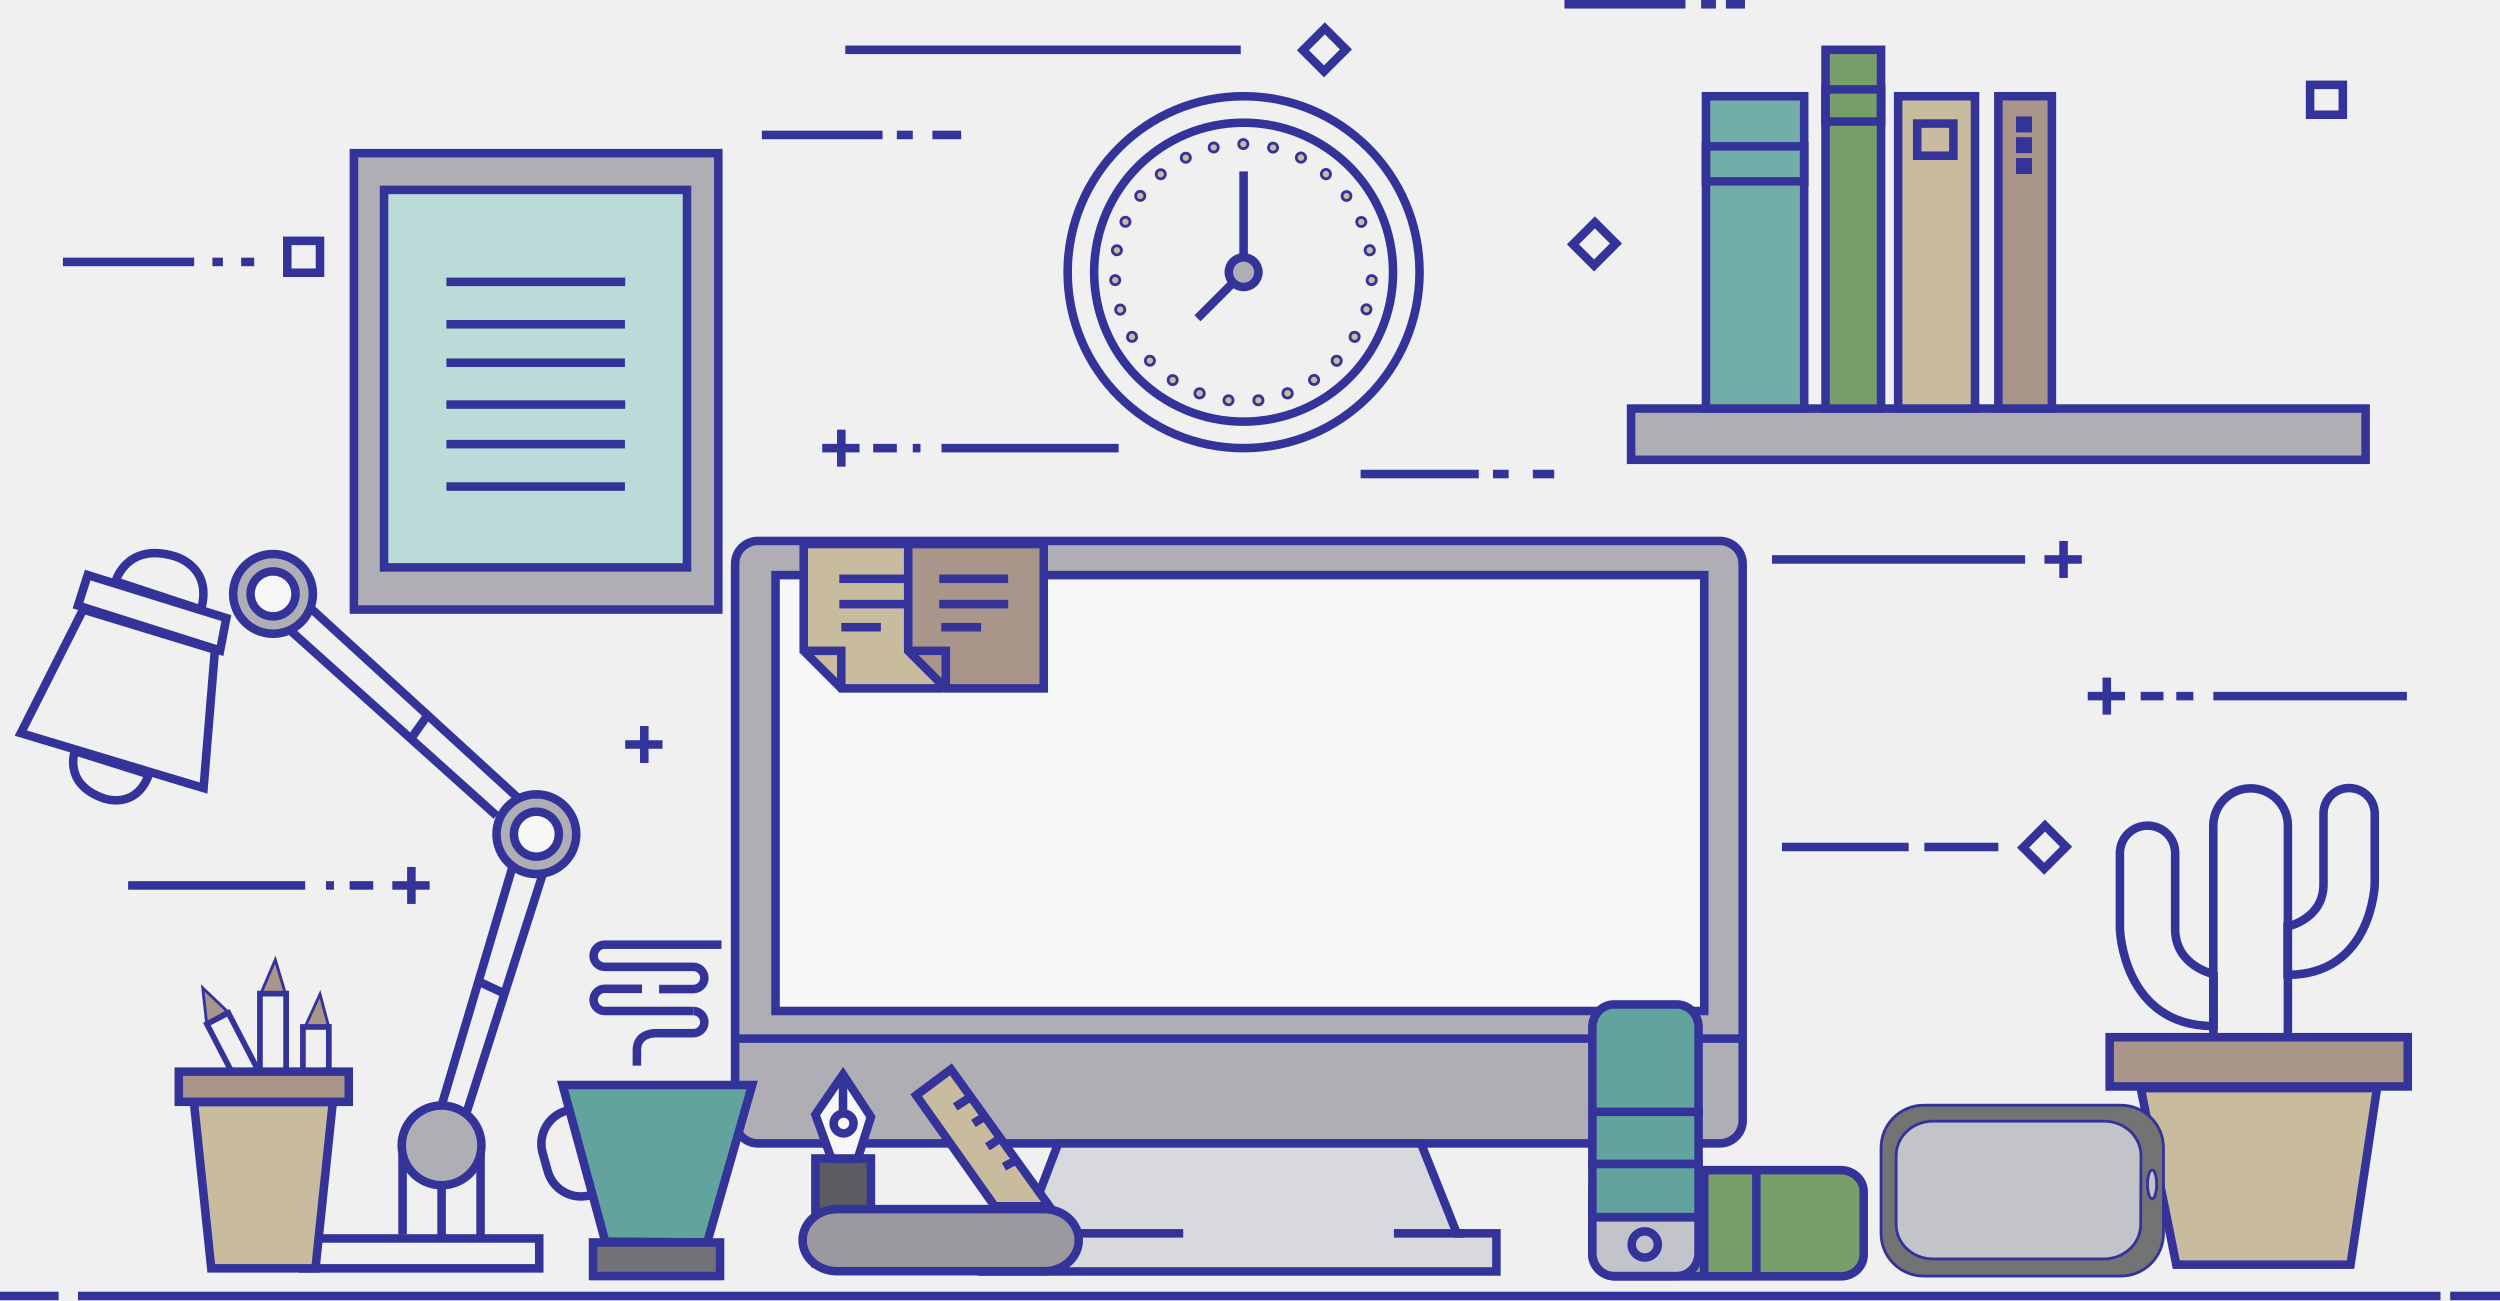
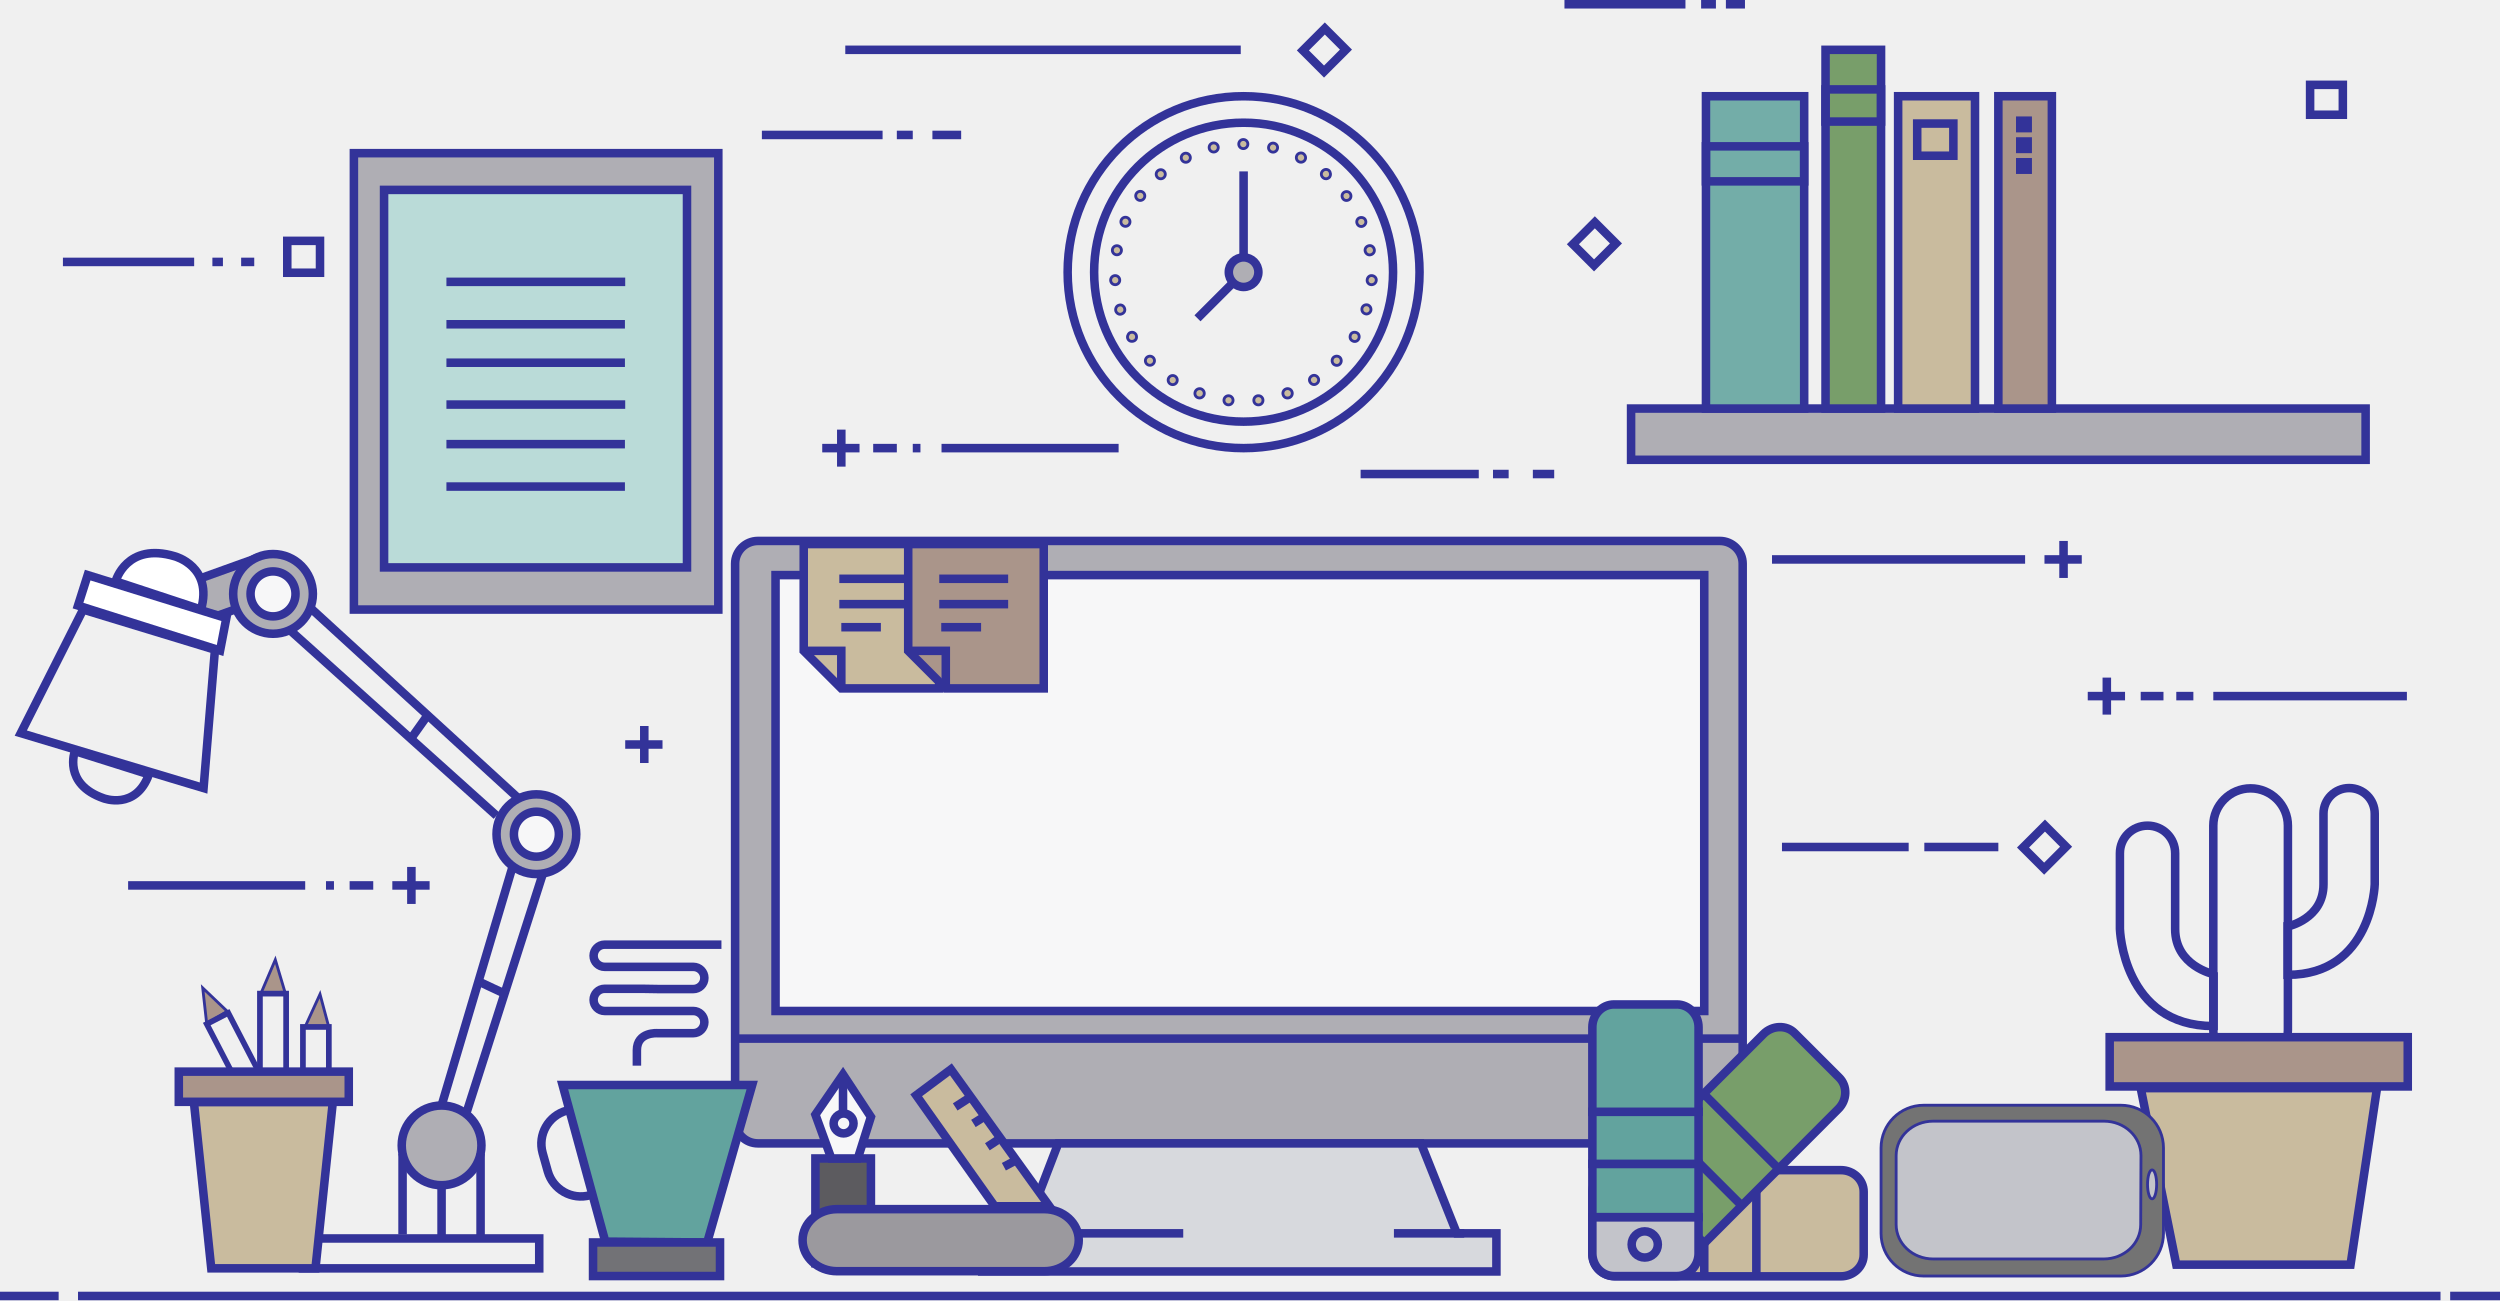
- <svg xmlns="http://www.w3.org/2000/svg" version="1.1" class="img-responsive servicios_icono" id="servicios_icono1" x="0px" y="0px" width="878.1px" height="456.7px" viewBox="0 0 878.1 456.7" enable-background="new 0 0 878.1 456.7" xml:space="preserve">
-   <g id="Reloj-min">
+ <svg xmlns="http://www.w3.org/2000/svg" xmlns:xlink="http://www.w3.org/1999/xlink" version="1.1" class="img-responsive servicios_icono" id="servicios_icono1" x="0px" y="0px" width="878.1px" height="456.7px" viewBox="0 0 878.1 456.7" enable-background="new 0 0 878.1 456.7" xml:space="preserve">
+   <defs>
+ </defs>
+   <rect x="64.7" y="200.8" transform="matrix(0.9411 -0.3381 0.3381 0.9411 -65.7242 38.6752)" fill="#AFAEB4" stroke="#333399" stroke-width="3" stroke-miterlimit="10" width="26.9" height="14.4" />
+   <g id="Reloj-min_1_">
    <circle fill="none" stroke="#333399" stroke-width="3" stroke-miterlimit="10" cx="436.8" cy="95.6" r="52.5" />
    <line fill="none" stroke="#333399" stroke-width="3" stroke-miterlimit="10" x1="436.8" y1="95.6" x2="436.8" y2="60.2" />
  </g>
-   <g id="Reloj-Hora">
+   <g id="Reloj-Hora_1_">
    <circle fill="none" stroke="#333399" stroke-width="3" stroke-miterlimit="10" cx="436.8" cy="95.6" r="61.8" />
    <line fill="none" stroke="#333399" stroke-width="3" stroke-miterlimit="10" x1="420.6" y1="111.8" x2="436.8" y2="95.6" />
  </g>
  <rect x="124.3" y="53.8" fill="#AFAEB4" stroke="#333399" stroke-width="3" stroke-miterlimit="10" width="128" height="160.3" />
  <path fill="#AFAEB4" stroke="#333399" stroke-width="3" stroke-miterlimit="10" d="M612.1,393.6c0,4.4-3.6,8-8,8H266.2  c-4.4,0-8-3.6-8-8V198c0-4.4,3.6-8,8-8h337.9c4.4,0,8,3.6,8,8V393.6z" />
  <rect x="272.4" y="202" fill="#F7F7F8" stroke="#333399" stroke-width="3" stroke-miterlimit="10" width="326.2" height="153.1" />
  <line fill="none" stroke="#333399" stroke-width="3" stroke-miterlimit="10" x1="27.4" y1="455.2" x2="857.2" y2="455.2" />
-   <line fill="none" stroke="#333399" stroke-width="3" stroke-miterlimit="10" x1="296.9" y1="17.5" x2="435.8" y2="17.5" />
-   <line fill="none" stroke="#333399" stroke-width="3" stroke-miterlimit="10" x1="267.6" y1="47.4" x2="310" y2="47.4" />
-   <line fill="none" stroke="#333399" stroke-width="3" stroke-miterlimit="10" x1="315" y1="47.4" x2="320.6" y2="47.4" />
-   <line fill="none" stroke="#333399" stroke-width="3" stroke-miterlimit="10" x1="327.5" y1="47.4" x2="337.6" y2="47.4" />
-   <line fill="none" stroke="#333399" stroke-width="3" stroke-miterlimit="10" x1="306.7" y1="157.4" x2="315" y2="157.4" />
-   <line fill="none" stroke="#333399" stroke-width="3" stroke-miterlimit="10" x1="320.6" y1="157.4" x2="323.3" y2="157.4" />
-   <line fill="none" stroke="#333399" stroke-width="3" stroke-miterlimit="10" x1="330.7" y1="157.4" x2="392.9" y2="157.4" />
-   <line fill="none" stroke="#333399" stroke-width="3" stroke-miterlimit="10" x1="131.1" y1="311" x2="122.8" y2="311" />
-   <line fill="none" stroke="#333399" stroke-width="3" stroke-miterlimit="10" x1="117.3" y1="311" x2="114.5" y2="311" />
-   <line fill="none" stroke="#333399" stroke-width="3" stroke-miterlimit="10" x1="107.2" y1="311" x2="45" y2="311" />
-   <line fill="none" stroke="#333399" stroke-width="3" stroke-miterlimit="10" x1="22.1" y1="92" x2="68.2" y2="92" />
-   <line fill="none" stroke="#333399" stroke-width="3" stroke-miterlimit="10" x1="74.6" y1="92" x2="78.3" y2="92" />
-   <line fill="none" stroke="#333399" stroke-width="3" stroke-miterlimit="10" x1="84.7" y1="92" x2="89.3" y2="92" />
-   <rect x="100.9" y="84.6" fill="none" stroke="#333399" stroke-width="3" stroke-miterlimit="10" width="11.5" height="11.2" />
  <rect x="106.4" y="435" fill="none" stroke="#333399" stroke-width="3" stroke-miterlimit="10" width="83" height="10.5" />
  <circle fill="#AFAEB4" stroke="#333399" stroke-width="3" stroke-miterlimit="10" cx="188.4" cy="293" r="14" />
  <circle fill="#F7F7F8" stroke="#333399" stroke-width="3" stroke-miterlimit="10" cx="188.4" cy="293" r="7.9" />
  <circle fill="#AFAEB4" stroke="#333399" stroke-width="3" stroke-miterlimit="10" cx="95.9" cy="208.6" r="14" />
  <circle fill="#F7F7F8" stroke="#333399" stroke-width="3" stroke-miterlimit="10" cx="95.9" cy="208.6" r="7.9" />
  <circle fill="#AFAEB4" stroke="#333399" stroke-width="3" stroke-miterlimit="10" cx="155.1" cy="402.3" r="14" />
  <line fill="none" stroke="#333399" stroke-width="3" stroke-miterlimit="10" x1="141.4" y1="405.2" x2="141.4" y2="433.6" />
  <line fill="none" stroke="#333399" stroke-width="3" stroke-miterlimit="10" x1="155.1" y1="416.3" x2="155.1" y2="435" />
  <line fill="none" stroke="#333399" stroke-width="3" stroke-miterlimit="10" x1="168.8" y1="405.2" x2="168.8" y2="435" />
  <line fill="none" stroke="#333399" stroke-width="3" stroke-miterlimit="10" x1="155.1" y1="388.3" x2="180.1" y2="304.2" />
  <line fill="none" stroke="#333399" stroke-width="3" stroke-miterlimit="10" x1="163.7" y1="391.3" x2="190.7" y2="306.8" />
  <line fill="none" stroke="#333399" stroke-width="3" stroke-miterlimit="10" x1="167.6" y1="344.5" x2="177.2" y2="349" />
  <line fill="none" stroke="#333399" stroke-width="3" stroke-miterlimit="10" x1="109" y1="213.5" x2="182.2" y2="280.5" />
  <line fill="none" stroke="#333399" stroke-width="3" stroke-miterlimit="10" x1="101.8" y1="221.3" x2="174.4" y2="286.5" />
  <line fill="none" stroke="#333399" stroke-width="3" stroke-miterlimit="10" x1="144.3" y1="259.5" x2="150.2" y2="251.2" />
  <g>
-     <path fill="none" stroke="#333399" stroke-width="3" stroke-miterlimit="10" d="M40.6,204.2c0,0,3.8-13.9,20.8-8.8   c0,0,13.5,3.6,9.2,18.7L40.6,204.2z" />
+     <path fill="#FFFFFF" stroke="#333399" stroke-width="3" stroke-miterlimit="10" d="M40.6,204.2c0,0,3.8-13.9,20.8-8.8   c0,0,13.5,3.6,9.2,18.7L40.6,204.2z" />
    <path fill="none" stroke="#333399" stroke-width="3" stroke-miterlimit="10" d="M26.3,263.8c0,0-4.3,11.6,10.1,16.6   c0,0,11.3,4.3,15.9-8.4L26.3,263.8z" />
-     <polygon fill="none" stroke="#333399" stroke-width="3" stroke-miterlimit="10" points="30.8,202 27.4,212.7 77.3,228.5    79.5,217.1  " />
+     <polygon fill="#FFFFFF" stroke="#333399" stroke-width="3" stroke-miterlimit="10" points="30.8,202 27.4,212.7 77.3,228.5    79.5,217.1  " />
    <polygon fill="none" stroke="#333399" stroke-width="3" stroke-miterlimit="10" points="29.2,214.1 7.3,257.5 71.5,276.8    75.5,228.2  " />
  </g>
-   <line fill="none" stroke="#333399" stroke-width="3" stroke-miterlimit="10" x1="477.9" y1="166.5" x2="519.4" y2="166.5" />
-   <line fill="none" stroke="#333399" stroke-width="3" stroke-miterlimit="10" x1="524.4" y1="166.5" x2="529.9" y2="166.5" />
-   <line fill="none" stroke="#333399" stroke-width="3" stroke-miterlimit="10" x1="538.4" y1="166.5" x2="545.9" y2="166.5" />
-   <line fill="none" stroke="#333399" stroke-width="3" stroke-miterlimit="10" x1="622.4" y1="196.5" x2="711.3" y2="196.5" />
-   <line fill="none" stroke="#333399" stroke-width="3" stroke-miterlimit="10" x1="625.9" y1="297.5" x2="670.4" y2="297.5" />
-   <line fill="none" stroke="#333399" stroke-width="3" stroke-miterlimit="10" x1="675.9" y1="297.5" x2="701.9" y2="297.5" />
-   <line fill="none" stroke="#333399" stroke-width="3" stroke-miterlimit="10" x1="751.9" y1="244.5" x2="759.9" y2="244.5" />
-   <line fill="none" stroke="#333399" stroke-width="3" stroke-miterlimit="10" x1="764.4" y1="244.5" x2="770.4" y2="244.5" />
-   <line fill="none" stroke="#333399" stroke-width="3" stroke-miterlimit="10" x1="777.4" y1="244.5" x2="845.4" y2="244.5" />
-   <line fill="none" stroke="#333399" stroke-width="3" stroke-miterlimit="10" x1="549.5" y1="1.5" x2="592" y2="1.5" />
-   <line fill="none" stroke="#333399" stroke-width="3" stroke-miterlimit="10" x1="597.5" y1="1.5" x2="602.7" y2="1.5" />
-   <line fill="none" stroke="#333399" stroke-width="3" stroke-miterlimit="10" x1="606.2" y1="1.5" x2="612.9" y2="1.5" />
  <g>
    <circle fill="#C9BB9E" stroke="#333399" stroke-miterlimit="10" cx="436.7" cy="50.6" r="1.6" />
    <circle fill="#C9BB9E" stroke="#333399" stroke-miterlimit="10" cx="426.3" cy="51.8" r="1.6" />
    <circle fill="#C9BB9E" stroke="#333399" stroke-miterlimit="10" cx="416.5" cy="55.4" r="1.6" />
    <circle fill="#C9BB9E" stroke="#333399" stroke-miterlimit="10" cx="407.7" cy="61.2" r="1.6" />
    <circle fill="#C9BB9E" stroke="#333399" stroke-miterlimit="10" cx="400.5" cy="68.8" r="1.6" />
    <circle fill="#C9BB9E" stroke="#333399" stroke-miterlimit="10" cx="395.3" cy="77.9" r="1.6" />
    <circle fill="#C9BB9E" stroke="#333399" stroke-miterlimit="10" cx="392.3" cy="87.9" r="1.6" />
    <circle fill="#C9BB9E" stroke="#333399" stroke-miterlimit="10" cx="391.7" cy="98.4" r="1.6" />
    <path fill="#C9BB9E" stroke="#333399" stroke-miterlimit="10" d="M393,107.2c0.9-0.3,1.7,0.2,2,1.1s-0.2,1.7-1.1,2   c-0.8,0.3-1.7-0.2-2-1.1C391.7,108.3,392.2,107.4,393,107.2z" />
    <path fill="#C9BB9E" stroke="#333399" stroke-miterlimit="10" d="M396.8,116.9c0.8-0.4,1.7-0.2,2.2,0.6c0.4,0.8,0.2,1.8-0.6,2.2   c-0.8,0.4-1.8,0.2-2.2-0.6C395.8,118.4,396.1,117.4,396.8,116.9z" />
    <circle fill="#C9BB9E" stroke="#333399" stroke-miterlimit="10" cx="403.9" cy="126.7" r="1.6" />
    <circle fill="#C9BB9E" stroke="#333399" stroke-miterlimit="10" cx="411.9" cy="133.5" r="1.6" />
    <path fill="#C9BB9E" stroke="#333399" stroke-miterlimit="10" d="M419.8,137.6c0.3-0.8,1.2-1.3,2.1-1c0.8,0.3,1.3,1.2,1,2.1   c-0.3,0.8-1.2,1.3-2.1,1C419.9,139.4,419.5,138.5,419.8,137.6z" />
    <circle fill="#C9BB9E" stroke="#333399" stroke-miterlimit="10" cx="431.5" cy="140.6" r="1.6" />
-     <path fill="#C9BB9E" stroke="#333399" stroke-miterlimit="10" d="M440.4,140.8c-0.1-0.9,0.5-1.7,1.4-1.8s1.7,0.5,1.8,1.4   c0.1,0.9-0.5,1.7-1.4,1.8C441.3,142.3,440.5,141.7,440.4,140.8z" />
+     <path fill="#C9BB9E" stroke="#333399" stroke-miterlimit="10" d="M440.4,140.8c-0.1-0.9,0.5-1.7,1.4-1.8s1.7,0.5,1.8,1.4   c0.1,0.9-0.5,1.7-1.4,1.8S440.5,141.7,440.4,140.8z" />
    <path fill="#C9BB9E" stroke="#333399" stroke-miterlimit="10" d="M450.7,138.7c-0.3-0.8,0.1-1.8,1-2.1c0.8-0.3,1.8,0.1,2.1,1   c0.3,0.8-0.1,1.8-1,2.1C451.9,140,451,139.6,450.7,138.7z" />
    <path fill="#C9BB9E" stroke="#333399" stroke-miterlimit="10" d="M460.2,134.3c-0.5-0.7-0.3-1.7,0.5-2.2c0.7-0.5,1.7-0.3,2.2,0.5   c0.5,0.7,0.3,1.7-0.5,2.2C461.7,135.3,460.7,135.1,460.2,134.3z" />
    <path fill="#C9BB9E" stroke="#333399" stroke-miterlimit="10" d="M468.4,127.9c-0.6-0.6-0.7-1.6-0.1-2.3c0.6-0.6,1.6-0.7,2.3-0.1   c0.6,0.6,0.7,1.6,0.1,2.3C470.1,128.5,469.1,128.5,468.4,127.9z" />
    <path fill="#C9BB9E" stroke="#333399" stroke-miterlimit="10" d="M475,119.7c-0.8-0.4-1-1.4-0.6-2.2c0.4-0.8,1.4-1,2.2-0.6   c0.8,0.4,1,1.4,0.6,2.2C476.8,119.9,475.8,120.2,475,119.7z" />
    <path fill="#C9BB9E" stroke="#333399" stroke-miterlimit="10" d="M479.5,110.2c-0.9-0.3-1.3-1.1-1.1-2c0.3-0.9,1.1-1.3,2-1.1   c0.8,0.3,1.3,1.1,1.1,2C481.2,110,480.3,110.5,479.5,110.2z" />
    <path fill="#C9BB9E" stroke="#333399" stroke-miterlimit="10" d="M481.7,100c-0.9,0-1.6-0.8-1.5-1.7c0.1-0.9,0.8-1.6,1.7-1.5   c0.9,0.1,1.6,0.8,1.5,1.7C483.3,99.4,482.6,100,481.7,100z" />
    <path fill="#C9BB9E" stroke="#333399" stroke-miterlimit="10" d="M481.4,89.5c-0.9,0.2-1.7-0.4-1.9-1.3c-0.2-0.9,0.4-1.7,1.3-1.9   c0.9-0.2,1.7,0.4,1.9,1.3C482.9,88.5,482.3,89.3,481.4,89.5z" />
    <path fill="#C9BB9E" stroke="#333399" stroke-miterlimit="10" d="M478.8,79.4c-0.8,0.4-1.8,0-2.1-0.8c-0.4-0.8,0-1.8,0.8-2.1   c0.8-0.3,1.8,0,2.1,0.8C480,78.1,479.6,79,478.8,79.4z" />
    <path fill="#C9BB9E" stroke="#333399" stroke-miterlimit="10" d="M473.9,70.1c-0.7,0.5-1.7,0.4-2.2-0.3c-0.5-0.7-0.4-1.7,0.3-2.2   c0.7-0.5,1.7-0.4,2.2,0.3C474.7,68.6,474.6,69.6,473.9,70.1z" />
    <path fill="#C9BB9E" stroke="#333399" stroke-miterlimit="10" d="M467,62.2c-0.6,0.7-1.6,0.8-2.3,0.2c-0.7-0.6-0.8-1.6-0.2-2.3   c0.6-0.7,1.6-0.8,2.3-0.2C467.4,60.5,467.5,61.5,467,62.2z" />
    <path fill="#C9BB9E" stroke="#333399" stroke-miterlimit="10" d="M458.4,56.1c-0.4,0.8-1.4,1.1-2.2,0.7c-0.8-0.4-1.1-1.4-0.7-2.2   s1.4-1.1,2.2-0.7C458.5,54.4,458.8,55.4,458.4,56.1z" />
    <path fill="#C9BB9E" stroke="#333399" stroke-miterlimit="10" d="M448.7,52.2c-0.2,0.9-1.1,1.4-1.9,1.2c-0.9-0.2-1.4-1.1-1.2-1.9   c0.2-0.9,1.1-1.4,1.9-1.2C448.4,50.5,448.9,51.4,448.7,52.2z" />
  </g>
-   <g>
-     <line fill="none" stroke="#333399" stroke-width="3" stroke-miterlimit="10" x1="724.8" y1="190" x2="724.8" y2="203" />
-     <line fill="none" stroke="#333399" stroke-width="3" stroke-miterlimit="10" x1="718.1" y1="196.5" x2="731.2" y2="196.5" />
-   </g>
-   <g>
-     <line fill="none" stroke="#333399" stroke-width="3" stroke-miterlimit="10" x1="295.5" y1="150.9" x2="295.5" y2="163.9" />
-     <line fill="none" stroke="#333399" stroke-width="3" stroke-miterlimit="10" x1="288.8" y1="157.4" x2="301.9" y2="157.4" />
-   </g>
-   <g>
-     <line fill="none" stroke="#333399" stroke-width="3" stroke-miterlimit="10" x1="226.3" y1="255" x2="226.3" y2="268" />
-     <line fill="none" stroke="#333399" stroke-width="3" stroke-miterlimit="10" x1="219.6" y1="261.5" x2="232.7" y2="261.5" />
-   </g>
-   <g>
-     <line fill="none" stroke="#333399" stroke-width="3" stroke-miterlimit="10" x1="144.5" y1="304.5" x2="144.5" y2="317.5" />
-     <line fill="none" stroke="#333399" stroke-width="3" stroke-miterlimit="10" x1="137.8" y1="311" x2="150.9" y2="311" />
-   </g>
-   <g>
-     <line fill="none" stroke="#333399" stroke-width="3" stroke-miterlimit="10" x1="740" y1="238" x2="740" y2="251" />
-     <line fill="none" stroke="#333399" stroke-width="3" stroke-miterlimit="10" x1="733.3" y1="244.5" x2="746.4" y2="244.5" />
-   </g>
-   <rect x="811.4" y="29.8" fill="none" stroke="#333399" stroke-width="3" stroke-miterlimit="10" width="11.5" height="10.5" />
-   <rect x="554.5" y="80.4" transform="matrix(-0.7071 0.7071 -0.7071 -0.7071 1016.537 -249.7091)" fill="none" stroke="#333399" stroke-width="3" stroke-miterlimit="10" width="10.9" height="10.5" />
-   <rect x="459.7" y="12.3" transform="matrix(-0.7071 0.7071 -0.7071 -0.7071 806.5077 -298.9928)" fill="none" stroke="#333399" stroke-width="3" stroke-miterlimit="10" width="10.9" height="10.5" />
-   <rect x="712.6" y="292.3" transform="matrix(-0.7071 0.7071 -0.7071 -0.7071 1436.262 0.2269)" fill="none" stroke="#333399" stroke-width="3" stroke-miterlimit="10" width="10.9" height="10.5" />
  <path fill="none" stroke="#333399" stroke-width="3" stroke-miterlimit="10" d="M803.6,361.8c0,7.2-5.9,13.1-13.1,13.1l0,0  c-7.2,0-13.1-5.9-13.1-13.1V290c0-7.2,5.9-13.1,13.1-13.1l0,0c7.2,0,13.1,5.9,13.1,13.1V361.8z" />
  <rect x="741" y="364.3" fill="#AA958A" stroke="#333399" stroke-width="3" stroke-miterlimit="10" width="104.7" height="17.3" />
  <polygon fill="#C9BB9E" stroke="#333399" stroke-width="3" stroke-miterlimit="10" points="825.6,444.2 764.4,444.2 751.9,382.2   834.9,382.2 " />
  <path fill="none" stroke="#333399" stroke-width="3" stroke-miterlimit="10" d="M764,326.3v-26.6c0-5.4-4.3-9.7-9.7-9.7l0,0  c-5.4,0-9.7,4.3-9.7,9.7v26.6c0,0,1,34.1,32.9,34.1v-18.2C777.4,342.1,764,339.3,764,326.3z" />
  <path fill="none" stroke="#333399" stroke-width="3" stroke-miterlimit="10" d="M816.1,310.6v-24.8c0-5,4-9,9-9l0,0c5,0,9,4,9,9  v24.8c0,0-0.9,31.8-30.6,31.8v-17C803.6,325.4,816.1,322.8,816.1,310.6z" />
  <line fill="none" stroke="#333399" stroke-width="3" stroke-miterlimit="10" x1="860.6" y1="455.2" x2="878.1" y2="455.2" />
  <line fill="none" stroke="#333399" stroke-width="3" stroke-miterlimit="10" x1="20.6" y1="455.2" x2="0" y2="455.2" />
  <polygon fill="#62A39E" stroke="#333399" stroke-width="3" stroke-miterlimit="10" points="248.4,436.4 212.6,436.1 197.6,381.1   264.2,381.1 " />
  <rect x="208.3" y="436.4" fill="#727276" stroke="#333399" stroke-width="3" stroke-miterlimit="10" width="44.6" height="11.8" />
-   <path fill="none" stroke="#333399" stroke-width="3" stroke-miterlimit="10" d="M243.5,355.1h-31.1c-2.1,0-3.9-1.7-3.9-3.9l0,0  c0-2.1,1.7-3.9,3.9-3.9h13.1" />
-   <path fill="none" stroke="#333399" stroke-width="3" stroke-miterlimit="10" d="M231.5,347.4h12c2.1,0,3.9-1.7,3.9-3.9l0,0  c0-2.1-1.7-3.9-3.9-3.9h-31.1c-2.1,0-3.9-1.7-3.9-3.9l0,0c0-2.1,1.7-3.9,3.9-3.9h41" />
-   <path fill="none" stroke="#333399" stroke-width="3" stroke-miterlimit="10" d="M243.5,355.1c2.1,0,3.9,1.7,3.9,3.9l0,0  c0,2.1-1.7,3.9-3.9,3.9H231c0,0-7.3-0.6-7.3,6v5.4" />
-   <line fill="none" stroke="#333399" stroke-width="3" stroke-miterlimit="10" x1="243" y1="350.6" x2="243" y2="350.6" />
  <path fill="none" stroke="#333399" stroke-width="3" stroke-miterlimit="10" d="M207.3,419.8L207.3,419.8c-6.5,1.8-13.1-2-14.9-8.4  l-1.8-6.4c-1.8-6.5,2-13.1,8.4-14.9l0,0" />
  <g>
    <line fill="none" stroke="#333399" stroke-width="3" stroke-miterlimit="10" x1="635.6" y1="410.9" x2="635.6" y2="448.3" />
    <g>
-       <path fill="#789E6A" stroke="#333399" stroke-width="3" stroke-miterlimit="10" d="M567.3,448.3c-4.4,0-8-3.4-8-7.6v-22.1    c0-4.2,3.6-7.6,8-7.6h79.3c4.4,0,8,3.4,8,7.6v22.1c0,4.2-3.6,7.6-8,7.6H567.3z" />
+       <path fill="#C9BB9E" stroke="#333399" stroke-width="3" stroke-miterlimit="10" d="M567.3,448.3c-4.4,0-8-3.4-8-7.6v-22.1    c0-4.2,3.6-7.6,8-7.6h79.3c4.4,0,8,3.4,8,7.6v22.1c0,4.2-3.6,7.6-8,7.6H567.3z" />
      <line fill="none" stroke="#333399" stroke-width="3" stroke-miterlimit="10" x1="616.9" y1="410.9" x2="616.9" y2="448.3" />
      <line fill="none" stroke="#333399" stroke-width="3" stroke-miterlimit="10" x1="598.6" y1="410.9" x2="598.6" y2="448.3" />
      <line fill="none" stroke="#333399" stroke-width="3" stroke-miterlimit="10" x1="579.9" y1="410.9" x2="579.9" y2="448.3" />
+     </g>
+   </g>
+   <g>
+     <line fill="none" stroke="#333399" stroke-width="3" stroke-miterlimit="10" x1="611.5" y1="370.9" x2="638" y2="397.3" />
+     <g>
+       <path fill="#789E6A" stroke="#333399" stroke-width="3" stroke-miterlimit="10" d="M589.7,445.6c-3.1,3.1-8.1,3.3-11,0.3    L563,430.3c-3-3-2.8-7.9,0.3-11l56.1-56.1c3.1-3.1,8.1-3.3,11-0.3l15.6,15.6c3,3,2.8,7.9-0.3,11L589.7,445.6z" />
+       <line fill="none" stroke="#333399" stroke-width="3" stroke-miterlimit="10" x1="598.3" y1="384.1" x2="624.8" y2="410.6" />
+       <line fill="none" stroke="#333399" stroke-width="3" stroke-miterlimit="10" x1="585.4" y1="397.1" x2="611.8" y2="423.5" />
+       <line fill="none" stroke="#333399" stroke-width="3" stroke-miterlimit="10" x1="572.2" y1="410.3" x2="598.6" y2="436.7" />
    </g>
  </g>
  <polygon fill="#C9BB9E" stroke="#333399" stroke-width="3" stroke-miterlimit="10" points="282.3,191.1 329.9,191.1 329.9,241.8   295.5,241.8 282.3,228.6 " />
  <polygon fill="#AA958A" stroke="#333399" stroke-width="3" stroke-miterlimit="10" points="319,191.1 366.6,191.1 366.6,241.8   332.2,241.8 319,228.6 " />
  <line fill="none" stroke="#333399" stroke-width="3" stroke-miterlimit="10" x1="294.8" y1="203.3" x2="319" y2="203.3" />
  <line fill="none" stroke="#333399" stroke-width="3" stroke-miterlimit="10" x1="294.8" y1="212.2" x2="319" y2="212.2" />
  <line fill="none" stroke="#333399" stroke-width="3" stroke-miterlimit="10" x1="295.5" y1="220.3" x2="309.4" y2="220.3" />
  <line fill="none" stroke="#333399" stroke-width="3" stroke-miterlimit="10" x1="329.9" y1="203.3" x2="354.1" y2="203.3" />
  <line fill="none" stroke="#333399" stroke-width="3" stroke-miterlimit="10" x1="329.9" y1="212.2" x2="354.1" y2="212.2" />
  <line fill="none" stroke="#333399" stroke-width="3" stroke-miterlimit="10" x1="330.6" y1="220.3" x2="344.6" y2="220.3" />
  <polyline fill="none" stroke="#333399" stroke-width="3" stroke-miterlimit="10" points="282.3,228.6 295.5,228.6 295.5,241.8 " />
  <polyline fill="none" stroke="#333399" stroke-width="3" stroke-miterlimit="10" points="319,228.6 332.2,228.6 332.2,241.8 " />
  <line fill="none" stroke="#333399" stroke-width="3" stroke-miterlimit="10" x1="258.2" y1="364.8" x2="612.1" y2="364.8" />
  <polygon fill="#D7D9DD" stroke="#333399" stroke-width="3" stroke-miterlimit="10" points="499.1,401.6 511.7,433.2 525.6,433.2   525.6,446.6 345,446.6 345,433.2 359.6,433.2 371.7,401.6 " />
  <line fill="none" stroke="#333399" stroke-width="3" stroke-miterlimit="10" x1="359.6" y1="433.2" x2="415.6" y2="433.2" />
  <line fill="none" stroke="#333399" stroke-width="3" stroke-miterlimit="10" x1="489.6" y1="433.2" x2="514.3" y2="433.2" />
  <g>
    <path fill="#737373" stroke="#333399" stroke-miterlimit="10" d="M759.9,433.2c0,8.3-6.7,15-15,15h-69.2c-8.3,0-15-6.7-15-15v-30   c0-8.3,6.7-15,15-15h69.2c8.3,0,15,6.7,15,15V433.2z" />
    <path fill="#C3C4CA" stroke="#333399" stroke-miterlimit="10" d="M751.9,430.1c0,6.7-5.8,12.1-13,12.1H679c-7.2,0-13-5.4-13-12.1   v-24.2c0-6.7,5.8-12.1,13-12.1h60c7.2,0,13,5.4,13,12.1L751.9,430.1L751.9,430.1z" />
    <ellipse fill="#C3C4CA" stroke="#333399" stroke-miterlimit="10" cx="755.9" cy="416" rx="1.6" ry="5.1" />
  </g>
  <g>
    <rect x="286.4" y="406.9" fill="#5C5B5F" stroke="#333399" stroke-width="3" stroke-miterlimit="10" width="19.5" height="36.8" />
    <polygon fill="#F7F7F8" stroke="#333399" stroke-width="3" stroke-miterlimit="10" points="286.4,391.5 296.1,377.4 305.9,392.3    301.3,406.9 292,406.9  " />
    <line fill="none" stroke="#333399" stroke-width="3" stroke-miterlimit="10" x1="296.1" y1="392.1" x2="296.1" y2="377.4" />
    <path fill="none" stroke="#333399" stroke-width="3" stroke-miterlimit="10" d="M299.8,394.6c0,1.9-1.6,3.5-3.5,3.5l0,0   c-1.9,0-3.5-1.6-3.5-3.5l0,0c0-1.9,1.6-3.5,3.5-3.5l0,0C298.2,391.1,299.8,392.6,299.8,394.6L299.8,394.6z" />
    <polygon fill="#C9BB9E" stroke="#333399" stroke-width="3" stroke-miterlimit="10" points="368.6,423.7 334,375.6 321.8,384.7    349.4,423.7  " />
    <line fill="none" stroke="#333399" stroke-width="3" stroke-miterlimit="10" x1="335.5" y1="388.8" x2="340" y2="385.9" />
    <line fill="none" stroke="#333399" stroke-width="3" stroke-miterlimit="10" x1="341.9" y1="394.6" x2="345.9" y2="392.1" />
    <line fill="none" stroke="#333399" stroke-width="3" stroke-miterlimit="10" x1="346.8" y1="402.8" x2="350.3" y2="400.5" />
    <line fill="none" stroke="#333399" stroke-width="3" stroke-miterlimit="10" x1="352.6" y1="409.8" x2="356.9" y2="407.5" />
    <path fill="#9B999E" stroke="#333399" stroke-width="3" stroke-miterlimit="10" d="M378.9,435.6c0,6-5.4,10.9-12.1,10.9H294   c-6.7,0-12.1-4.9-12.1-10.9l0,0c0-6,5.4-10.9,12.1-10.9h72.8C373.5,424.7,378.9,429.6,378.9,435.6L378.9,435.6z" />
  </g>
  <circle fill="#AFAEB4" stroke="#333399" stroke-width="3" stroke-miterlimit="10" cx="436.8" cy="95.6" r="5.2" />
  <polygon fill="#C9BB9E" stroke="#333399" stroke-width="3" stroke-miterlimit="10" points="110.8,445.5 74.2,445.5 68.1,387.1   116.9,387.1 " />
  <polygon fill="#AA958A" stroke="#333399" stroke-miterlimit="10" points="72.6,359.6 71.2,347 79.8,355.2 " />
  <polygon fill="#AA958A" stroke="#333399" stroke-miterlimit="10" points="91.7,348.8 96.7,337.1 100.1,348.5 " />
  <polygon fill="#AA958A" stroke="#333399" stroke-miterlimit="10" points="107.1,360.8 112.4,349.2 115.5,360.8 " />
-   <rect x="77.5" y="356.4" transform="matrix(-0.888 0.4599 -0.4599 -0.888 323.6547 657.2937)" fill="none" stroke="#333399" stroke-width="2" stroke-miterlimit="10" width="8.5" height="23.3" />
+   <rect x="77.5" y="356.4" transform="matrix(0.888 -0.4599 0.4599 0.888 -160.1045 78.8478)" fill="none" stroke="#333399" stroke-width="2" stroke-miterlimit="10" width="8.5" height="23.3" />
  <rect x="91.3" y="349" fill="none" stroke="#333399" stroke-width="2" stroke-miterlimit="10" width="9.2" height="27.4" />
  <rect x="106.4" y="360.7" fill="none" stroke="#333399" stroke-width="2" stroke-miterlimit="10" width="9.1" height="16.8" />
  <rect x="62.8" y="376.4" fill="#AA958A" stroke="#333399" stroke-width="3" stroke-miterlimit="10" width="59.7" height="10.6" />
  <rect x="134.9" y="66.7" fill="#BADBD8" stroke="#333399" stroke-width="3" stroke-miterlimit="10" width="106.4" height="132.6" />
  <g>
    <line fill="none" stroke="#333399" stroke-width="3" stroke-miterlimit="10" x1="156.8" y1="99" x2="219.6" y2="99" />
    <line fill="none" stroke="#333399" stroke-width="3" stroke-miterlimit="10" x1="156.8" y1="113.9" x2="219.5" y2="113.9" />
    <line fill="none" stroke="#333399" stroke-width="3" stroke-miterlimit="10" x1="156.8" y1="127.4" x2="219.5" y2="127.4" />
    <line fill="none" stroke="#333399" stroke-width="3" stroke-miterlimit="10" x1="156.8" y1="142.1" x2="219.6" y2="142.1" />
    <line fill="none" stroke="#333399" stroke-width="3" stroke-miterlimit="10" x1="156.8" y1="156" x2="219.5" y2="156" />
    <line fill="none" stroke="#333399" stroke-width="3" stroke-miterlimit="10" x1="156.8" y1="170.9" x2="219.5" y2="170.9" />
  </g>
-   <g id="Books">
+   <g id="Books_1_">
    <rect x="572.9" y="143.5" fill="#AFAEB4" stroke="#333399" stroke-width="3" stroke-miterlimit="10" width="258" height="18" />
    <rect x="599.2" y="33.8" fill="#73ADA8" stroke="#333399" stroke-width="3" stroke-miterlimit="10" width="34.5" height="109.7" />
    <rect x="666.7" y="33.8" fill="#C9BB9E" stroke="#333399" stroke-width="3" stroke-miterlimit="10" width="27" height="109.7" />
    <rect x="701.9" y="33.8" fill="#AA958A" stroke="#333399" stroke-width="3" stroke-miterlimit="10" width="18.8" height="109.7" />
    <rect x="641.2" y="17.5" fill="#789E6A" stroke="#333399" stroke-width="3" stroke-miterlimit="10" width="19.5" height="126" />
    <rect x="708.1" y="40.9" fill="#333399" width="5.6" height="5.6" />
    <rect x="673.4" y="43.4" fill="none" stroke="#333399" stroke-width="3" stroke-miterlimit="10" width="12.7" height="11.3" />
    <rect x="708.1" y="48.2" fill="#333399" width="5.6" height="5.6" />
    <rect x="708.1" y="55.5" fill="#333399" width="5.6" height="5.6" />
+     <rect x="641.2" y="31.4" fill="none" stroke="#333399" stroke-width="3" stroke-miterlimit="10" width="19.5" height="11.3" />
    <rect x="599.2" y="51.4" fill="none" stroke="#333399" stroke-width="3" stroke-miterlimit="10" width="34.5" height="12.3" />
  </g>
  <g>
    <path fill="#C3C4CA" stroke="#333399" stroke-width="3" stroke-miterlimit="10" d="M596.6,427.5v12.7c0,4.4-3.4,8-7.6,8h-22.1   c-4.2,0-7.6-3.6-7.6-8v-12.7H596.6z" />
    <rect x="559.3" y="408.8" fill="#62A39E" stroke="#333399" stroke-width="3" stroke-miterlimit="10" width="37.3" height="18.7" />
    <rect x="559.3" y="390.5" fill="#62A39E" stroke="#333399" stroke-width="3" stroke-miterlimit="10" width="37.3" height="18.3" />
    <path fill="#62A39E" stroke="#333399" stroke-width="3" stroke-miterlimit="10" d="M589,352.8h-22.1c-4.2,0-7.6,3.6-7.6,8v11v18.7   h37.3v-18.7v-11C596.6,356.4,593.2,352.8,589,352.8z" />
  </g>
  <path fill="none" stroke="#333399" stroke-width="3" stroke-miterlimit="10" d="M582.3,437.1c0,2.6-2.1,4.6-4.6,4.6l0,0  c-2.6,0-4.6-2.1-4.6-4.6l0,0c0-2.6,2.1-4.6,4.6-4.6l0,0C580.2,432.5,582.3,434.6,582.3,437.1L582.3,437.1z" />
-   <circle fill="none" stroke="#333399" stroke-width="1.182880e-002" stroke-miterlimit="10" cx="436.8" cy="95.6" r="0.2" />
-   <rect x="641.2" y="31.4" fill="none" stroke="#333399" stroke-width="3" stroke-miterlimit="10" width="19.5" height="11.3" />
+   <g id="Lineas_x5F_Start_1_">
+     <line fill="none" stroke="#333399" stroke-width="3" stroke-miterlimit="10" x1="296.9" y1="17.5" x2="435.8" y2="17.5" />
+     <line fill="none" stroke="#333399" stroke-width="3" stroke-miterlimit="10" x1="267.6" y1="47.4" x2="310" y2="47.4" />
+     <line fill="none" stroke="#333399" stroke-width="3" stroke-miterlimit="10" x1="315" y1="47.4" x2="320.6" y2="47.4" />
+     <line fill="none" stroke="#333399" stroke-width="3" stroke-miterlimit="10" x1="327.5" y1="47.4" x2="337.6" y2="47.4" />
+     <line fill="none" stroke="#333399" stroke-width="3" stroke-miterlimit="10" x1="306.7" y1="157.4" x2="315" y2="157.4" />
+     <line fill="none" stroke="#333399" stroke-width="3" stroke-miterlimit="10" x1="320.6" y1="157.4" x2="323.3" y2="157.4" />
+     <line fill="none" stroke="#333399" stroke-width="3" stroke-miterlimit="10" x1="330.7" y1="157.4" x2="392.9" y2="157.4" />
+     <line fill="none" stroke="#333399" stroke-width="3" stroke-miterlimit="10" x1="131.1" y1="311" x2="122.8" y2="311" />
+     <line fill="none" stroke="#333399" stroke-width="3" stroke-miterlimit="10" x1="117.3" y1="311" x2="114.5" y2="311" />
+     <line fill="none" stroke="#333399" stroke-width="3" stroke-miterlimit="10" x1="107.2" y1="311" x2="45" y2="311" />
+     <line fill="none" stroke="#333399" stroke-width="3" stroke-miterlimit="10" x1="22.1" y1="92" x2="68.2" y2="92" />
+     <line fill="none" stroke="#333399" stroke-width="3" stroke-miterlimit="10" x1="74.6" y1="92" x2="78.3" y2="92" />
+     <line fill="none" stroke="#333399" stroke-width="3" stroke-miterlimit="10" x1="84.7" y1="92" x2="89.3" y2="92" />
+     <line fill="none" stroke="#333399" stroke-width="3" stroke-miterlimit="10" x1="477.9" y1="166.5" x2="519.4" y2="166.5" />
+     <line fill="none" stroke="#333399" stroke-width="3" stroke-miterlimit="10" x1="524.4" y1="166.5" x2="529.9" y2="166.5" />
+     <line fill="none" stroke="#333399" stroke-width="3" stroke-miterlimit="10" x1="538.4" y1="166.5" x2="545.9" y2="166.5" />
+     <line fill="none" stroke="#333399" stroke-width="3" stroke-miterlimit="10" x1="622.4" y1="196.5" x2="711.3" y2="196.5" />
+     <line fill="none" stroke="#333399" stroke-width="3" stroke-miterlimit="10" x1="625.9" y1="297.5" x2="670.4" y2="297.5" />
+     <line fill="none" stroke="#333399" stroke-width="3" stroke-miterlimit="10" x1="675.9" y1="297.5" x2="701.9" y2="297.5" />
+     <line fill="none" stroke="#333399" stroke-width="3" stroke-miterlimit="10" x1="751.9" y1="244.5" x2="759.9" y2="244.5" />
+     <line fill="none" stroke="#333399" stroke-width="3" stroke-miterlimit="10" x1="764.4" y1="244.5" x2="770.4" y2="244.5" />
+     <line fill="none" stroke="#333399" stroke-width="3" stroke-miterlimit="10" x1="777.4" y1="244.5" x2="845.4" y2="244.5" />
+     <line fill="none" stroke="#333399" stroke-width="3" stroke-miterlimit="10" x1="549.5" y1="1.5" x2="592" y2="1.5" />
+     <line fill="none" stroke="#333399" stroke-width="3" stroke-miterlimit="10" x1="597.5" y1="1.5" x2="602.7" y2="1.5" />
+     <line fill="none" stroke="#333399" stroke-width="3" stroke-miterlimit="10" x1="606.2" y1="1.5" x2="612.9" y2="1.5" />
+     <g>
+       <line fill="none" stroke="#333399" stroke-width="3" stroke-miterlimit="10" x1="724.8" y1="190" x2="724.8" y2="203" />
+       <line fill="none" stroke="#333399" stroke-width="3" stroke-miterlimit="10" x1="718.1" y1="196.5" x2="731.2" y2="196.5" />
+     </g>
+     <g>
+       <line fill="none" stroke="#333399" stroke-width="3" stroke-miterlimit="10" x1="295.5" y1="150.9" x2="295.5" y2="163.9" />
+       <line fill="none" stroke="#333399" stroke-width="3" stroke-miterlimit="10" x1="288.8" y1="157.4" x2="301.9" y2="157.4" />
+     </g>
+     <g>
+       <line fill="none" stroke="#333399" stroke-width="3" stroke-miterlimit="10" x1="226.3" y1="255" x2="226.3" y2="268" />
+       <line fill="none" stroke="#333399" stroke-width="3" stroke-miterlimit="10" x1="219.6" y1="261.5" x2="232.7" y2="261.5" />
+     </g>
+     <g>
+       <line fill="none" stroke="#333399" stroke-width="3" stroke-miterlimit="10" x1="144.5" y1="304.5" x2="144.5" y2="317.5" />
+       <line fill="none" stroke="#333399" stroke-width="3" stroke-miterlimit="10" x1="137.8" y1="311" x2="150.9" y2="311" />
+     </g>
+     <g>
+       <line fill="none" stroke="#333399" stroke-width="3" stroke-miterlimit="10" x1="740" y1="238" x2="740" y2="251" />
+       <line fill="none" stroke="#333399" stroke-width="3" stroke-miterlimit="10" x1="733.3" y1="244.5" x2="746.4" y2="244.5" />
+     </g>
+   </g>
+   <g id="cuadrados_1_">
+     <rect x="100.9" y="84.6" fill="none" stroke="#333399" stroke-width="3" stroke-miterlimit="10" width="11.5" height="11.2" />
+     <rect x="811.4" y="29.8" fill="none" stroke="#333399" stroke-width="3" stroke-miterlimit="10" width="11.5" height="10.5" />
+     <rect x="554.6" y="80.4" transform="matrix(0.7071 -0.7071 0.7071 0.7071 103.4534 421.0953)" fill="none" stroke="#333399" stroke-width="3" stroke-miterlimit="10" width="10.9" height="10.5" />
+     <rect x="459.7" y="12.3" transform="matrix(0.7071 -0.7071 0.7071 0.7071 123.8732 334.0665)" fill="none" stroke="#333399" stroke-width="3" stroke-miterlimit="10" width="10.9" height="10.5" />
+     <rect x="712.7" y="292.3" transform="matrix(0.7071 -0.7071 0.7071 0.7071 -7.257422e-002 594.9496)" fill="none" stroke="#333399" stroke-width="3" stroke-miterlimit="10" width="10.9" height="10.5" />
+   </g>
+   <g id="humo_1_">
+     <defs>
+       <rect id="SVGID_1_" x="205.8" y="328.4" width="47.6" height="45.9" />
+     </defs>
+     <clipPath id="SVGID_2_">
+       <use xlink:href="#SVGID_1_" overflow="visible" />
+     </clipPath>
+     <path clip-path="url(#SVGID_2_)" fill="none" stroke="#333399" stroke-width="3" stroke-miterlimit="10" d="M223.7,374.3v-5.4   c0-6.6,7.3-6,7.3-6h12.5c2.2,0,3.9-1.8,3.9-3.9l0,0c0-2.2-1.8-3.9-3.9-3.9h-31.1c-2.1,0-3.9-1.7-3.9-3.9l0,0c0-2.1,1.7-3.9,3.9-3.9   h13.1l6,0.1h12c2.1,0,3.9-1.7,3.9-3.9l0,0c0-2.1-1.7-3.9-3.9-3.9h-31.1c-2.1,0-3.9-1.7-3.9-3.9l0,0c0-2.1,1.7-3.9,3.9-3.9h41" />
+   </g>
</svg>
